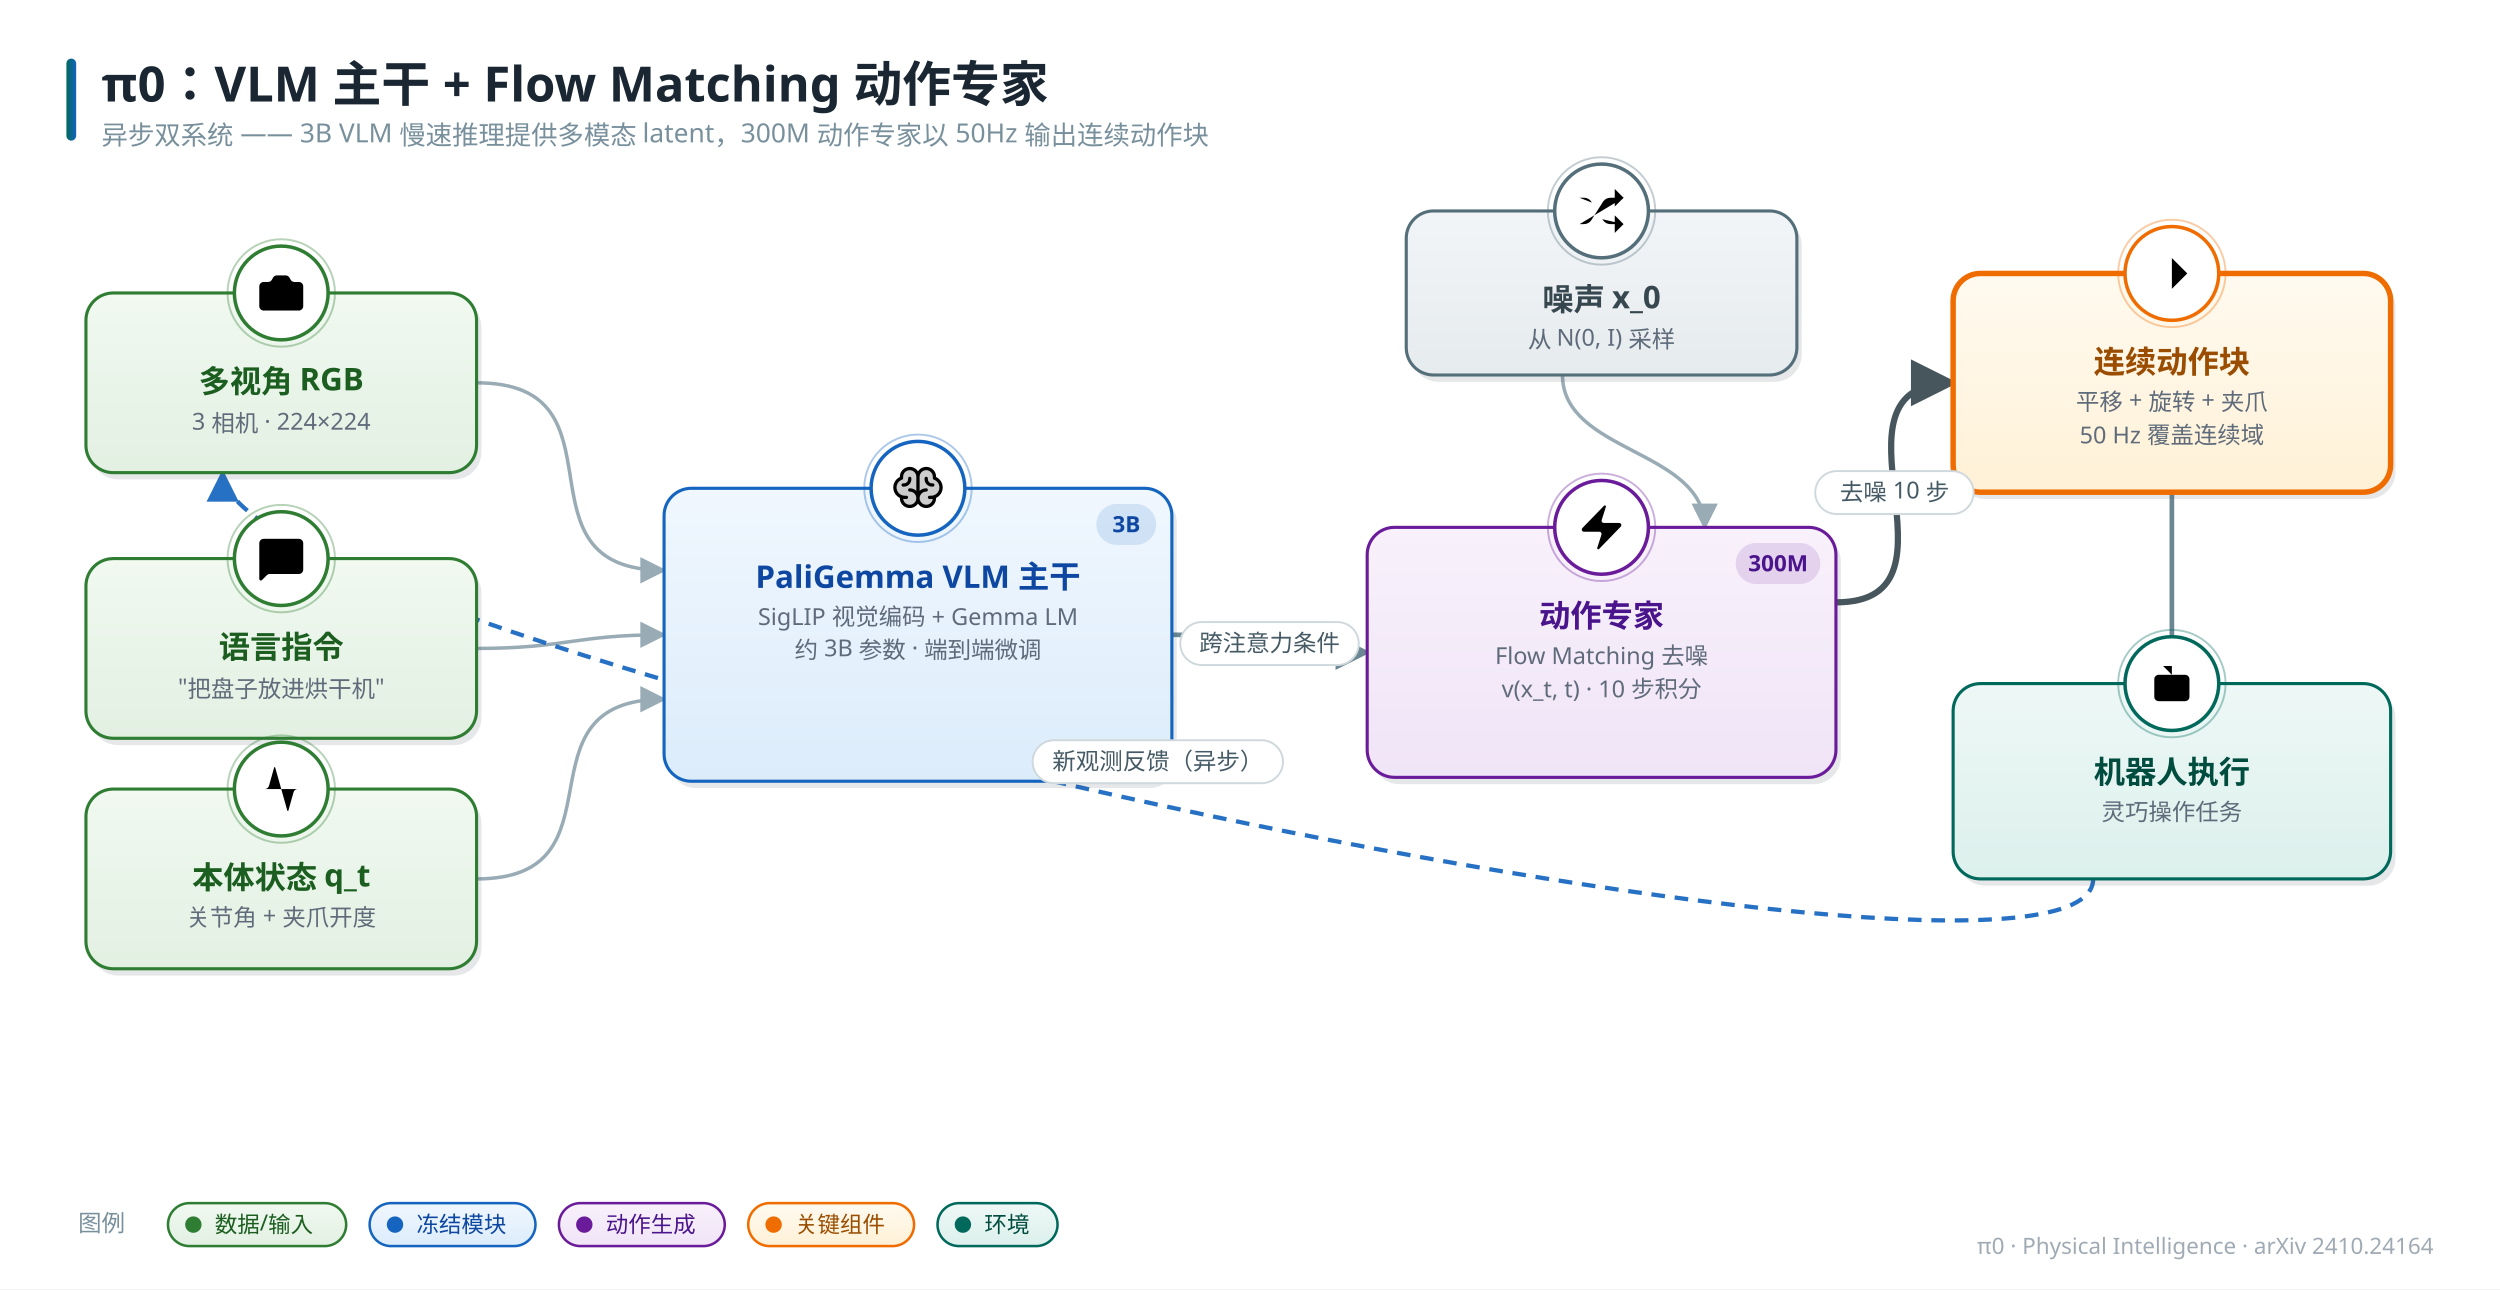
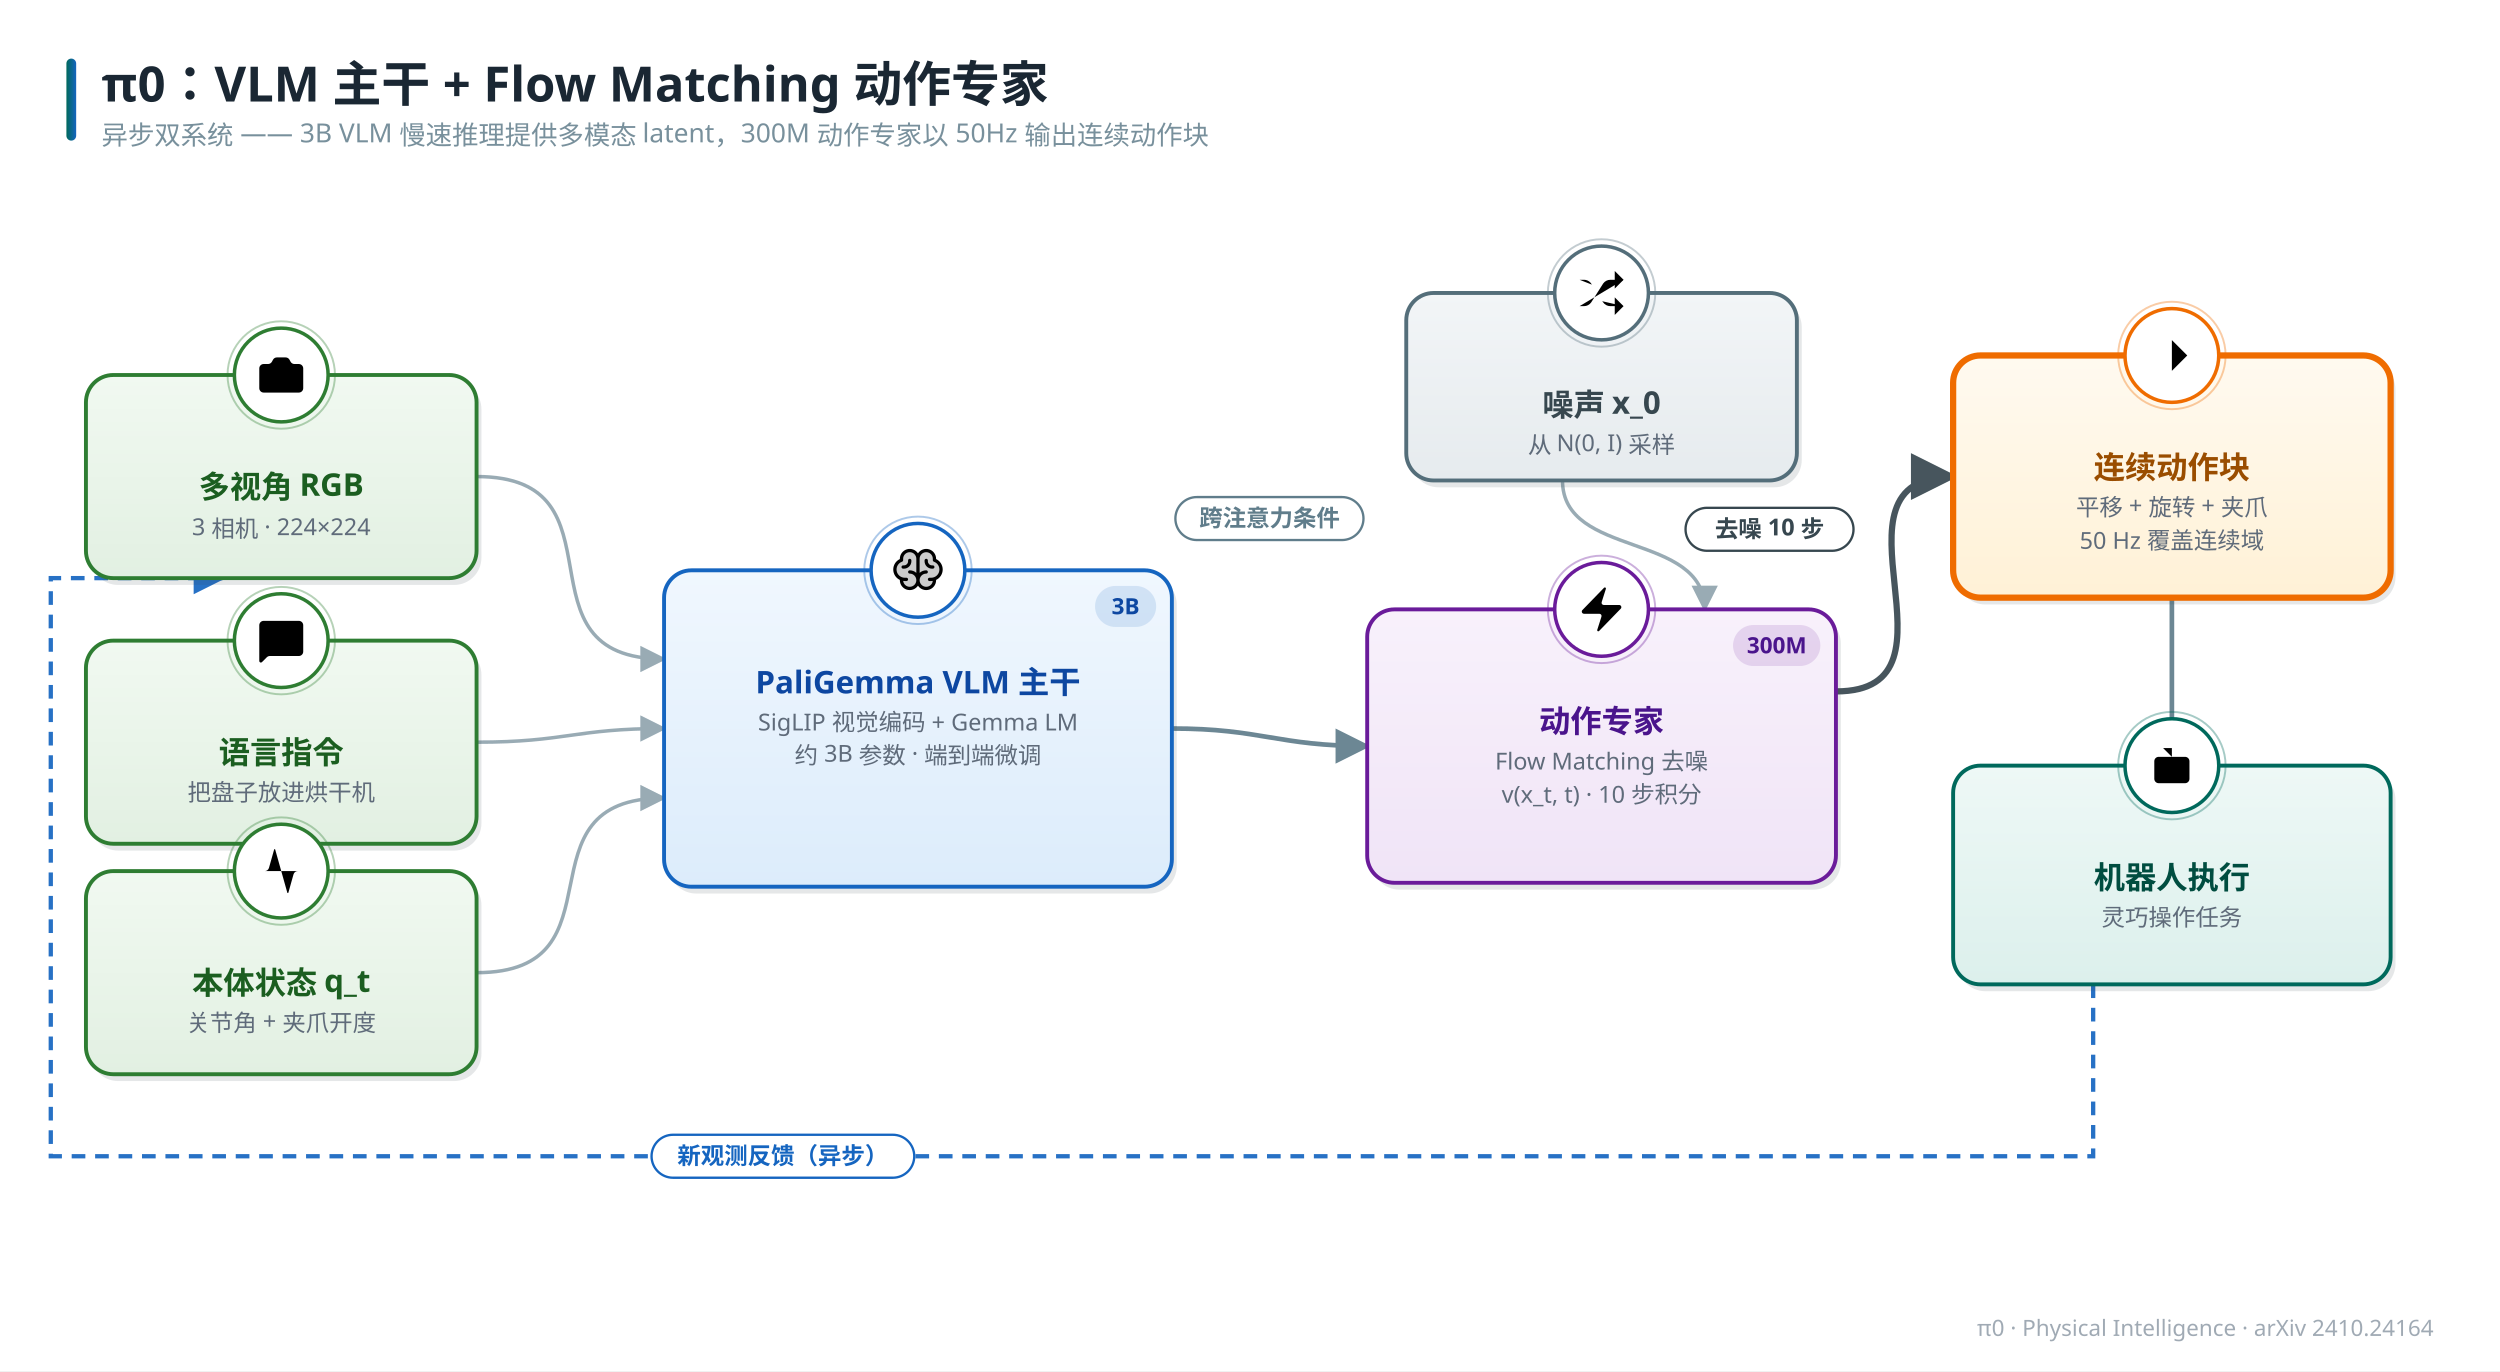
- <svg xmlns="http://www.w3.org/2000/svg" width="1280" height="660" viewBox="0 0 1280 660" font-family="'PingFang SC','Hiragino Sans GB','Microsoft YaHei','Segoe UI',sans-serif">
+ <svg xmlns="http://www.w3.org/2000/svg" width="1280" height="702" viewBox="0 0 1280 702" font-family="'PingFang SC','Hiragino Sans GB','Microsoft YaHei','Segoe UI',sans-serif">
  <style>text{font-family:'PingFang SC','Hiragino Sans GB','Microsoft YaHei','Segoe UI',sans-serif;} .lbl{font-weight:700;}</style>
  <defs>
    <linearGradient id="g-data" x1="0" y1="0" x2="0" y2="1">
      <stop offset="0" stop-color="#f1f9f1" />
      <stop offset="1" stop-color="#e2f0e2" />
    </linearGradient>
    <linearGradient id="g-frozen" x1="0" y1="0" x2="0" y2="1">
      <stop offset="0" stop-color="#f0f7fe" />
      <stop offset="1" stop-color="#dcecfb" />
    </linearGradient>
    <linearGradient id="g-train" x1="0" y1="0" x2="0" y2="1">
      <stop offset="0" stop-color="#fff6e8" />
      <stop offset="1" stop-color="#ffedd4" />
    </linearGradient>
    <linearGradient id="g-loss" x1="0" y1="0" x2="0" y2="1">
      <stop offset="0" stop-color="#fdf0f1" />
      <stop offset="1" stop-color="#f9e0e2" />
    </linearGradient>
    <linearGradient id="g-act" x1="0" y1="0" x2="0" y2="1">
      <stop offset="0" stop-color="#f8f1fb" />
      <stop offset="1" stop-color="#f0e4f7" />
    </linearGradient>
    <linearGradient id="g-loop" x1="0" y1="0" x2="0" y2="1">
      <stop offset="0" stop-color="#f2f5f7" />
      <stop offset="1" stop-color="#e6ebee" />
    </linearGradient>
    <linearGradient id="g-env" x1="0" y1="0" x2="0" y2="1">
      <stop offset="0" stop-color="#eef8f6" />
      <stop offset="1" stop-color="#dcf0ec" />
    </linearGradient>
    <linearGradient id="g-mem" x1="0" y1="0" x2="0" y2="1">
      <stop offset="0" stop-color="#fffef0" />
      <stop offset="1" stop-color="#fdf6d8" />
    </linearGradient>
    <linearGradient id="g-reward" x1="0" y1="0" x2="0" y2="1">
      <stop offset="0" stop-color="#fdf2f7" />
      <stop offset="1" stop-color="#f9e2ed" />
    </linearGradient>
    <linearGradient id="g-key" x1="0" y1="0" x2="0" y2="1">
      <stop offset="0" stop-color="#fffaf0" />
      <stop offset="1" stop-color="#fff1d6" />
    </linearGradient>
    <linearGradient id="g-title" x1="0" y1="0" x2="1" y2="0">
      <stop offset="0" stop-color="#00695c" />
      <stop offset="1" stop-color="#1565c0" />
    </linearGradient>
    <marker id="arr-main" viewBox="0 0 10 10" refX="9" refY="5" markerWidth="7.5" markerHeight="7.5" orient="auto-start-reverse">
      <path d="M0 0 L10 5 L0 10 z" fill="#607d8b" />
    </marker>
    <marker id="arr-thick" viewBox="0 0 10 10" refX="9" refY="5" markerWidth="7.5" markerHeight="7.5" orient="auto-start-reverse">
      <path d="M0 0 L10 5 L0 10 z" fill="#37474f" />
    </marker>
    <marker id="arr-thin" viewBox="0 0 10 10" refX="9" refY="5" markerWidth="7.5" markerHeight="7.5" orient="auto-start-reverse">
      <path d="M0 0 L10 5 L0 10 z" fill="#90a4ae" />
    </marker>
    <marker id="arr-fb" viewBox="0 0 10 10" refX="9" refY="5" markerWidth="7.5" markerHeight="7.5" orient="auto-start-reverse">
      <path d="M0 0 L10 5 L0 10 z" fill="#1565c0" />
    </marker>
    <marker id="arr-loss" viewBox="0 0 10 10" refX="9" refY="5" markerWidth="7.5" markerHeight="7.5" orient="auto-start-reverse">
      <path d="M0 0 L10 5 L0 10 z" fill="#c62828" />
    </marker>
  </defs>
-   <rect width="1280" height="660" fill="#ffffff" />
+   <rect width="1280" height="702" fill="#ffffff" />
  <rect x="34" y="30" width="5" height="42" rx="2.5" fill="url(#g-title)" />
  <text x="52" y="52" font-size="25" font-weight="800" fill="#1a2733">π0：VLM 主干 + Flow Matching 动作专家</text>
  <text x="52" y="74" font-size="13.5" fill="#78909c">异步双系统 —— 3B VLM 慢速推理提供多模态 latent，300M 动作专家以 50Hz 输出连续动作块</text>
-   <text x="1246" y="642" font-size="11.5" fill="#a0aab4" text-anchor="end">π0 · Physical Intelligence · arXiv 2410.24164</text>
-   <path d="M 244.0 196.0 C 324.6 196.0, 259.4 292.0, 340.0 292.0" fill="none" stroke="#90a4ae" stroke-width="1.8" marker-end="url(#arr-thin)" opacity="0.92" />
-   <path d="M 244.0 332.0 C 290.0 332.0, 294.0 325.0, 340.0 325.0" fill="none" stroke="#90a4ae" stroke-width="1.8" marker-end="url(#arr-thin)" opacity="0.92" />
-   <path d="M 244.0 450.0 C 323.0 450.0, 261.0 358.0, 340.0 358.0" fill="none" stroke="#90a4ae" stroke-width="1.8" marker-end="url(#arr-thin)" opacity="0.92" />
-   <path d="M 600.0 325.0 C 646.0 325.0, 654.0 334.0, 700.0 334.0" fill="none" stroke="#607d8b" stroke-width="2.4" marker-end="url(#arr-main)" opacity="0.92" />
-   <path d="M 800.0 192.0 C 800.0 232.0, 872.8 230.0, 872.8 270.0" fill="none" stroke="#90a4ae" stroke-width="1.8" marker-end="url(#arr-thin)" opacity="0.92" />
-   <path d="M 940.0 308.4 C 1012.4 308.4, 927.6 196.0, 1000.0 196.0" fill="none" stroke="#37474f" stroke-width="3.2" marker-end="url(#arr-thick)" opacity="0.92" />
-   <path d="M 1112.0 252.0 C 1112.0 298.0, 1112.0 304.0, 1112.0 350.0" fill="none" stroke="#607d8b" stroke-width="2.4" marker-end="url(#arr-main)" opacity="0.92" />
-   <path d="M 1071.7 450.0 C 1071.7 538.0, 114.0 330.0, 114.0 242.0" fill="none" stroke="#1565c0" stroke-width="2.2" stroke-dasharray="7 5" marker-end="url(#arr-fb)" opacity="0.92" />
-   <rect x="46.5" y="153.5" width="200" height="92" rx="14" fill="#37474f" opacity="0.13" />
-   <rect x="44" y="150" width="200" height="92" rx="14" fill="url(#g-data)" stroke="#2e7d32" stroke-width="1.6" />
-   <circle cx="144.0" cy="150" r="24" fill="#ffffff" stroke="#2e7d32" stroke-width="1.8" />
-   <circle cx="144.0" cy="150" r="27.5" fill="none" stroke="#2e7d32" stroke-width="1" opacity="0.35" />
-   <g transform="translate(130.5,136.5) scale(1.125)">
+   <text x="1246" y="684" font-size="11.5" fill="#a0aab4" text-anchor="end">π0 · Physical Intelligence · arXiv 2410.24164</text>
+   <path d="M 244.0 244.0 C 323.5 244.0, 260.5 337.4, 340.0 337.4" fill="none" stroke="#90a4ae" stroke-width="1.8" marker-end="url(#arr-thin)" opacity="0.92" />
+   <path d="M 244.0 380.0 C 290.0 380.0, 294.0 373.0, 340.0 373.0" fill="none" stroke="#90a4ae" stroke-width="1.8" marker-end="url(#arr-thin)" opacity="0.92" />
+   <path d="M 244.0 498.0 C 321.9 498.0, 262.1 408.6, 340.0 408.6" fill="none" stroke="#90a4ae" stroke-width="1.8" marker-end="url(#arr-thin)" opacity="0.92" />
+   <path d="M 600.0 373.0 C 646.0 373.0, 654.0 382.0, 700.0 382.0" fill="none" stroke="#607d8b" stroke-width="2.4" marker-end="url(#arr-main)" opacity="0.92" />
+   <path d="M 800.0 246.0 C 800.0 286.0, 872.8 272.0, 872.8 312.0" fill="none" stroke="#90a4ae" stroke-width="1.8" marker-end="url(#arr-thin)" opacity="0.92" />
+   <path d="M 940.0 354.0 C 1011.4 354.0, 928.6 244.0, 1000.0 244.0" fill="none" stroke="#37474f" stroke-width="3.2" marker-end="url(#arr-thick)" opacity="0.92" />
+   <path d="M 1112.0 306.0 C 1112.0 352.0, 1112.0 346.0, 1112.0 392.0" fill="none" stroke="#607d8b" stroke-width="2.4" marker-end="url(#arr-main)" opacity="0.92" />
+   <path d="M 1071.7 504.0 L 1071.7 592.0 L 26.0 592.0 L 26.0 296.0 L 114.0 296.0" fill="none" stroke="#1565c0" stroke-width="2.2" stroke-dasharray="7 5" marker-end="url(#arr-fb)" opacity="0.92" />
+   <rect x="46.5" y="195.5" width="200" height="104" rx="14" fill="#37474f" opacity="0.13" />
+   <rect x="44" y="192" width="200" height="104" rx="14" fill="url(#g-data)" stroke="#2e7d32" stroke-width="2.0" />
+   <circle cx="144.0" cy="192" r="24" fill="#ffffff" stroke="#2e7d32" stroke-width="1.8" />
+   <circle cx="144.0" cy="192" r="27.5" fill="none" stroke="#2e7d32" stroke-width="1" opacity="0.35" />
+   <g transform="translate(130.5,178.5) scale(1.125)">
    <path d="M13.997 4a2 2 0 0 1 1.76 1.05l.486.9A2 2 0 0 0 18.003 7H20a2 2 0 0 1 2 2v9a2 2 0 0 1-2 2H4a2 2 0 0 1-2-2V9a2 2 0 0 1 2-2h1.997a2 2 0 0 0 1.759-1.048l.489-.904A2 2 0 0 1 10.004 4z" />
    <circle cx="12" cy="13" r="3" />
  </g>
-   <text x="144.0" y="201" font-size="16" class="lbl" fill="#1b5e20" text-anchor="middle">多视角 RGB</text>
-   <text x="144.0" y="220" font-size="12" fill="#5f6b7a" text-anchor="middle">3 相机 · 224×224</text>
-   <rect x="46.5" y="289.5" width="200" height="92" rx="14" fill="#37474f" opacity="0.13" />
-   <rect x="44" y="286" width="200" height="92" rx="14" fill="url(#g-data)" stroke="#2e7d32" stroke-width="1.6" />
-   <circle cx="144.0" cy="286" r="24" fill="#ffffff" stroke="#2e7d32" stroke-width="1.8" />
-   <circle cx="144.0" cy="286" r="27.5" fill="none" stroke="#2e7d32" stroke-width="1" opacity="0.35" />
-   <g transform="translate(130.5,272.5) scale(1.125)">
+   <text x="144.0" y="255" font-size="16" class="lbl" fill="#1b5e20" text-anchor="middle">多视角 RGB</text>
+   <text x="144.0" y="274" font-size="12" fill="#5f6b7a" text-anchor="middle">3 相机 · 224×224</text>
+   <rect x="46.5" y="331.5" width="200" height="104" rx="14" fill="#37474f" opacity="0.13" />
+   <rect x="44" y="328" width="200" height="104" rx="14" fill="url(#g-data)" stroke="#2e7d32" stroke-width="2.0" />
+   <circle cx="144.0" cy="328" r="24" fill="#ffffff" stroke="#2e7d32" stroke-width="1.8" />
+   <circle cx="144.0" cy="328" r="27.5" fill="none" stroke="#2e7d32" stroke-width="1" opacity="0.35" />
+   <g transform="translate(130.5,314.5) scale(1.125)">
    <path d="M22 17a2 2 0 0 1-2 2H6.828a2 2 0 0 0-1.414.586l-2.202 2.202A.71.71 0 0 1 2 21.286V5a2 2 0 0 1 2-2h16a2 2 0 0 1 2 2z" />
  </g>
-   <text x="144.0" y="337" font-size="16" class="lbl" fill="#1b5e20" text-anchor="middle">语言指令</text>
-   <text x="144.0" y="356" font-size="12" fill="#5f6b7a" text-anchor="middle">"把盘子放进烘干机"</text>
-   <rect x="46.5" y="407.5" width="200" height="92" rx="14" fill="#37474f" opacity="0.13" />
-   <rect x="44" y="404" width="200" height="92" rx="14" fill="url(#g-data)" stroke="#2e7d32" stroke-width="1.6" />
-   <circle cx="144.0" cy="404" r="24" fill="#ffffff" stroke="#2e7d32" stroke-width="1.8" />
-   <circle cx="144.0" cy="404" r="27.5" fill="none" stroke="#2e7d32" stroke-width="1" opacity="0.35" />
-   <g transform="translate(130.5,390.5) scale(1.125)">
+   <text x="144.0" y="391" font-size="16" class="lbl" fill="#1b5e20" text-anchor="middle">语言指令</text>
+   <text x="144.0" y="410" font-size="12" fill="#5f6b7a" text-anchor="middle">把盘子放进烘干机</text>
+   <rect x="46.5" y="449.5" width="200" height="104" rx="14" fill="#37474f" opacity="0.13" />
+   <rect x="44" y="446" width="200" height="104" rx="14" fill="url(#g-data)" stroke="#2e7d32" stroke-width="2.0" />
+   <circle cx="144.0" cy="446" r="24" fill="#ffffff" stroke="#2e7d32" stroke-width="1.8" />
+   <circle cx="144.0" cy="446" r="27.5" fill="none" stroke="#2e7d32" stroke-width="1" opacity="0.35" />
+   <g transform="translate(130.5,432.5) scale(1.125)">
    <path d="M22 12h-2.48a2 2 0 0 0-1.93 1.46l-2.35 8.36a.25.25 0 0 1-.48 0L9.24 2.18a.25.25 0 0 0-.48 0l-2.35 8.36A2 2 0 0 1 4.49 12H2" />
  </g>
-   <text x="144.0" y="455" font-size="16" class="lbl" fill="#1b5e20" text-anchor="middle">本体状态 q_t</text>
-   <text x="144.0" y="474" font-size="12" fill="#5f6b7a" text-anchor="middle">关节角 + 夹爪开度</text>
-   <rect x="342.5" y="253.5" width="260" height="150" rx="14" fill="#37474f" opacity="0.13" />
-   <rect x="340" y="250" width="260" height="150" rx="14" fill="url(#g-frozen)" stroke="#1565c0" stroke-width="1.6" />
-   <circle cx="470.0" cy="250" r="24" fill="#ffffff" stroke="#1565c0" stroke-width="1.8" />
-   <circle cx="470.0" cy="250" r="27.5" fill="none" stroke="#1565c0" stroke-width="1" opacity="0.35" />
-   <g transform="translate(456.5,236.5) scale(0.1055)">
+   <text x="144.0" y="509" font-size="16" class="lbl" fill="#1b5e20" text-anchor="middle">本体状态 q_t</text>
+   <text x="144.0" y="528" font-size="12" fill="#5f6b7a" text-anchor="middle">关节角 + 夹爪开度</text>
+   <rect x="342.5" y="295.5" width="260" height="162" rx="14" fill="#37474f" opacity="0.13" />
+   <rect x="340" y="292" width="260" height="162" rx="14" fill="url(#g-frozen)" stroke="#1565c0" stroke-width="2.0" />
+   <circle cx="470.0" cy="292" r="24" fill="#ffffff" stroke="#1565c0" stroke-width="1.8" />
+   <circle cx="470.0" cy="292" r="27.5" fill="none" stroke="#1565c0" stroke-width="1" opacity="0.35" />
+   <g transform="translate(456.5,278.5) scale(0.1055)">
    <path d="M240,124a48,48,0,0,1-32,45.27h0V176a40,40,0,0,1-80,0,40,40,0,0,1-80,0v-6.73h0a48,48,0,0,1,0-90.54V72a40,40,0,0,1,80,0,40,40,0,0,1,80,0v6.73A48,48,0,0,1,240,124Z" opacity="0.2" />
    <path d="M248,124a56.11,56.11,0,0,0-32-50.61V72a48,48,0,0,0-88-26.49A48,48,0,0,0,40,72v1.39a56,56,0,0,0,0,101.2V176a48,48,0,0,0,88,26.49A48,48,0,0,0,216,176v-1.41A56.09,56.09,0,0,0,248,124ZM88,208a32,32,0,0,1-31.81-28.56A55.87,55.87,0,0,0,64,180h8a8,8,0,0,0,0-16H64A40,40,0,0,1,50.67,86.27,8,8,0,0,0,56,78.73V72a32,32,0,0,1,64,0v68.26A47.8,47.8,0,0,0,88,128a8,8,0,0,0,0,16,32,32,0,0,1,0,64Zm104-44h-8a8,8,0,0,0,0,16h8a55.87,55.87,0,0,0,7.81-.56A32,32,0,1,1,168,144a8,8,0,0,0,0-16,47.8,47.8,0,0,0-32,12.26V72a32,32,0,0,1,64,0v6.73a8,8,0,0,0,5.33,7.54A40,40,0,0,1,192,164Zm16-52a8,8,0,0,1-8,8h-4a36,36,0,0,1-36-36V80a8,8,0,0,1,16,0v4a20,20,0,0,0,20,20h4A8,8,0,0,1,208,112ZM60,120H56a8,8,0,0,1,0-16h4A20,20,0,0,0,80,84V80a8,8,0,0,1,16,0v4A36,36,0,0,1,60,120Z" />
  </g>
-   <text x="470.0" y="301" font-size="16" class="lbl" fill="#0d47a1" text-anchor="middle">PaliGemma VLM 主干</text>
-   <text x="470.0" y="320" font-size="12" fill="#5f6b7a" text-anchor="middle">SigLIP 视觉编码 + Gemma LM</text>
-   <text x="470.0" y="337" font-size="12" fill="#5f6b7a" text-anchor="middle">约 3B 参数 · 端到端微调</text>
+   <text x="470.0" y="355" font-size="16" class="lbl" fill="#0d47a1" text-anchor="middle">PaliGemma VLM 主干</text>
+   <text x="470.0" y="374" font-size="12" fill="#5f6b7a" text-anchor="middle">SigLIP 视觉编码 + Gemma LM</text>
+   <text x="470.0" y="391" font-size="12" fill="#5f6b7a" text-anchor="middle">约 3B 参数 · 端到端微调</text>
  <g>
-     <rect x="561.35" y="258" width="30.6" height="21" rx="10.5" fill="#1565c0" opacity="0.14" />
-     <text x="576.7" y="272.5" font-size="11.5" font-weight="700" fill="#0d47a1" text-anchor="middle">3B</text>
+     <rect x="560.66" y="300" width="31.3" height="21" rx="10.5" fill="#1565c0" opacity="0.14" />
+     <text x="576.3" y="314.5" font-size="11.5" font-weight="700" fill="#0d47a1" text-anchor="middle">3B</text>
  </g>
-   <rect x="722.5" y="111.5" width="200" height="84" rx="14" fill="#37474f" opacity="0.13" />
-   <rect x="720" y="108" width="200" height="84" rx="14" fill="url(#g-loop)" stroke="#546e7a" stroke-width="1.6" />
-   <circle cx="820.0" cy="108" r="24" fill="#ffffff" stroke="#546e7a" stroke-width="1.8" />
-   <circle cx="820.0" cy="108" r="27.5" fill="none" stroke="#546e7a" stroke-width="1" opacity="0.35" />
-   <g transform="translate(806.5,94.5) scale(1.125)">
+   <rect x="722.5" y="153.5" width="200" height="96" rx="14" fill="#37474f" opacity="0.13" />
+   <rect x="720" y="150" width="200" height="96" rx="14" fill="url(#g-loop)" stroke="#546e7a" stroke-width="2.0" />
+   <circle cx="820.0" cy="150" r="24" fill="#ffffff" stroke="#546e7a" stroke-width="1.8" />
+   <circle cx="820.0" cy="150" r="27.5" fill="none" stroke="#546e7a" stroke-width="1" opacity="0.35" />
+   <g transform="translate(806.5,136.5) scale(1.125)">
    <path d="m18 14 4 4-4 4" />
    <path d="m18 2 4 4-4 4" />
    <path d="M2 18h1.973a4 4 0 0 0 3.3-1.7l5.454-8.6a4 4 0 0 1 3.3-1.7H22" />
    <path d="M2 6h1.972a4 4 0 0 1 3.6 2.2" />
    <path d="M22 18h-6.041a4 4 0 0 1-3.3-1.8l-.359-.45" />
  </g>
-   <text x="820.0" y="159" font-size="16" class="lbl" fill="#37474f" text-anchor="middle">噪声 x_0</text>
-   <text x="820.0" y="178" font-size="12" fill="#5f6b7a" text-anchor="middle">从 N(0, I) 采样</text>
-   <rect x="702.5" y="273.5" width="240" height="128" rx="14" fill="#37474f" opacity="0.13" />
-   <rect x="700" y="270" width="240" height="128" rx="14" fill="url(#g-act)" stroke="#6a1b9a" stroke-width="1.6" />
-   <circle cx="820.0" cy="270" r="24" fill="#ffffff" stroke="#6a1b9a" stroke-width="1.8" />
-   <circle cx="820.0" cy="270" r="27.5" fill="none" stroke="#6a1b9a" stroke-width="1" opacity="0.35" />
-   <g transform="translate(806.5,256.5) scale(1.125)">
+   <text x="820.0" y="213" font-size="16" class="lbl" fill="#37474f" text-anchor="middle">噪声 x_0</text>
+   <text x="820.0" y="232" font-size="12" fill="#5f6b7a" text-anchor="middle">从 N(0, I) 采样</text>
+   <rect x="702.5" y="315.5" width="240" height="140" rx="14" fill="#37474f" opacity="0.13" />
+   <rect x="700" y="312" width="240" height="140" rx="14" fill="url(#g-act)" stroke="#6a1b9a" stroke-width="2.0" />
+   <circle cx="820.0" cy="312" r="24" fill="#ffffff" stroke="#6a1b9a" stroke-width="1.8" />
+   <circle cx="820.0" cy="312" r="27.5" fill="none" stroke="#6a1b9a" stroke-width="1" opacity="0.35" />
+   <g transform="translate(806.5,298.5) scale(1.125)">
    <path d="M4 14a1 1 0 0 1-.78-1.63l9.9-10.2a.5.5 0 0 1 .86.46l-1.92 6.02A1 1 0 0 0 13 10h7a1 1 0 0 1 .78 1.63l-9.9 10.2a.5.5 0 0 1-.86-.46l1.92-6.02A1 1 0 0 0 11 14z" />
  </g>
-   <text x="820.0" y="321" font-size="16" class="lbl" fill="#4a148c" text-anchor="middle">动作专家</text>
-   <text x="820.0" y="340" font-size="12" fill="#5f6b7a" text-anchor="middle">Flow Matching 去噪</text>
-   <text x="820.0" y="357" font-size="12" fill="#5f6b7a" text-anchor="middle">v(x_t, t) · 10 步积分</text>
+   <text x="820.0" y="375" font-size="16" class="lbl" fill="#4a148c" text-anchor="middle">动作专家</text>
+   <text x="820.0" y="394" font-size="12" fill="#5f6b7a" text-anchor="middle">Flow Matching 去噪</text>
+   <text x="820.0" y="411" font-size="12" fill="#5f6b7a" text-anchor="middle">v(x_t, t) · 10 步积分</text>
  <g>
-     <rect x="888.7" y="278" width="43.3" height="21" rx="10.5" fill="#6a1b9a" opacity="0.14" />
-     <text x="910.4" y="292.5" font-size="11.5" font-weight="700" fill="#4a148c" text-anchor="middle">300M</text>
+     <rect x="887.32" y="320" width="44.7" height="21" rx="10.5" fill="#6a1b9a" opacity="0.14" />
+     <text x="909.7" y="334.5" font-size="11.5" font-weight="700" fill="#4a148c" text-anchor="middle">300M</text>
  </g>
-   <rect x="1002.5" y="143.5" width="224" height="112" rx="14" fill="#37474f" opacity="0.13" />
-   <rect x="1000" y="140" width="224" height="112" rx="14" fill="url(#g-key)" stroke="#ef6c00" stroke-width="2.8" />
-   <circle cx="1112.0" cy="140" r="24" fill="#ffffff" stroke="#ef6c00" stroke-width="1.8" />
-   <circle cx="1112.0" cy="140" r="27.5" fill="none" stroke="#ef6c00" stroke-width="1" opacity="0.35" />
-   <g transform="translate(1098.5,126.5) scale(1.125)">
+   <rect x="1002.5" y="185.5" width="224" height="124" rx="14" fill="#37474f" opacity="0.13" />
+   <rect x="1000" y="182" width="224" height="124" rx="14" fill="url(#g-key)" stroke="#ef6c00" stroke-width="3.2" />
+   <circle cx="1112.0" cy="182" r="24" fill="#ffffff" stroke="#ef6c00" stroke-width="1.8" />
+   <circle cx="1112.0" cy="182" r="27.5" fill="none" stroke="#ef6c00" stroke-width="1" opacity="0.35" />
+   <g transform="translate(1098.5,168.5) scale(1.125)">
    <path d="M5 12h14" />
    <path d="m12 5 7 7-7 7" />
  </g>
-   <text x="1112.0" y="191" font-size="16" class="lbl" fill="#9a4d00" text-anchor="middle">连续动作块</text>
-   <text x="1112.0" y="210" font-size="12" fill="#5f6b7a" text-anchor="middle">平移 + 旋转 + 夹爪</text>
-   <text x="1112.0" y="227" font-size="12" fill="#5f6b7a" text-anchor="middle">50 Hz 覆盖连续域</text>
-   <rect x="1002.5" y="353.5" width="224" height="100" rx="14" fill="#37474f" opacity="0.13" />
-   <rect x="1000" y="350" width="224" height="100" rx="14" fill="url(#g-env)" stroke="#00695c" stroke-width="1.6" />
-   <circle cx="1112.0" cy="350" r="24" fill="#ffffff" stroke="#00695c" stroke-width="1.8" />
-   <circle cx="1112.0" cy="350" r="27.5" fill="none" stroke="#00695c" stroke-width="1" opacity="0.35" />
-   <g transform="translate(1098.5,336.5) scale(1.125)">
+   <text x="1112.0" y="245" font-size="16" class="lbl" fill="#9a4d00" text-anchor="middle">连续动作块</text>
+   <text x="1112.0" y="264" font-size="12" fill="#5f6b7a" text-anchor="middle">平移 + 旋转 + 夹爪</text>
+   <text x="1112.0" y="281" font-size="12" fill="#5f6b7a" text-anchor="middle">50 Hz 覆盖连续域</text>
+   <rect x="1002.5" y="395.5" width="224" height="112" rx="14" fill="#37474f" opacity="0.13" />
+   <rect x="1000" y="392" width="224" height="112" rx="14" fill="url(#g-env)" stroke="#00695c" stroke-width="2.0" />
+   <circle cx="1112.0" cy="392" r="24" fill="#ffffff" stroke="#00695c" stroke-width="1.8" />
+   <circle cx="1112.0" cy="392" r="27.5" fill="none" stroke="#00695c" stroke-width="1" opacity="0.35" />
+   <g transform="translate(1098.5,378.5) scale(1.125)">
    <path d="M12 8V4H8" />
    <rect width="16" height="12" x="4" y="8" rx="2" />
    <path d="M2 14h2" />
    <path d="M20 14h2" />
    <path d="M15 13v2" />
    <path d="M9 13v2" />
  </g>
-   <text x="1112.0" y="401" font-size="16" class="lbl" fill="#004d40" text-anchor="middle">机器人执行</text>
-   <text x="1112.0" y="420" font-size="12" fill="#5f6b7a" text-anchor="middle">灵巧操作任务</text>
-   <g transform="translate(650.0,329.5)">
-     <rect x="-45.7" y="-11" width="91.4" height="22" rx="11" fill="#ffffff" stroke="#cfd8dc" />
-     <text y="4" font-size="12" fill="#455a64" text-anchor="middle">跨注意力条件</text>
+   <text x="1112.0" y="455" font-size="16" class="lbl" fill="#004d40" text-anchor="middle">机器人执行</text>
+   <text x="1112.0" y="474" font-size="12" fill="#5f6b7a" text-anchor="middle">灵巧操作任务</text>
+   <g transform="translate(650.0,265.5)">
+     <rect x="-48.2" y="-11" width="96.3" height="22" rx="11" fill="#ffffff" stroke="#607d8b" stroke-width="1.2" />
+     <text y="4" font-size="12" fill="#607d8b" font-weight="600" text-anchor="middle">跨注意力条件</text>
  </g>
-   <g transform="translate(970.0,252.2)">
-     <rect x="-40.6" y="-11" width="81.1" height="22" rx="11" fill="#ffffff" stroke="#cfd8dc" />
-     <text y="4" font-size="12" fill="#455a64" text-anchor="middle">去噪 10 步</text>
+   <g transform="translate(906.0,271.0)">
+     <rect x="-43.0" y="-11" width="86.0" height="22" rx="11" fill="#ffffff" stroke="#37474f" stroke-width="1.2" />
+     <text y="4" font-size="12" fill="#37474f" font-weight="600" text-anchor="middle">去噪 10 步</text>
  </g>
-   <g transform="translate(592.8,390.0)">
-     <rect x="-64.1" y="-11" width="128.2" height="22" rx="11" fill="#ffffff" stroke="#cfd8dc" />
-     <text y="4" font-size="12" fill="#455a64" text-anchor="middle">新观测反馈（异步）</text>
-   </g>
-   <text x="40" y="630.5" font-size="12" fill="#78909c">图例</text>
-   <g>
-     <rect x="86" y="616" width="91.245" height="22" rx="11" fill="url(#g-data)" stroke="#2e7d32" stroke-width="1.3" />
-     <circle cx="99" cy="627" r="4.2" fill="#2e7d32" />
-     <text x="110" y="631" font-size="11.5" fill="#1b5e20">数据/输入</text>
-   </g>
-   <g>
-     <rect x="189.245" y="616" width="84.92" height="22" rx="11" fill="url(#g-frozen)" stroke="#1565c0" stroke-width="1.3" />
-     <circle cx="202.245" cy="627" r="4.2" fill="#1565c0" />
-     <text x="213.245" y="631" font-size="11.5" fill="#0d47a1">冻结模块</text>
-   </g>
-   <g>
-     <rect x="286.165" y="616" width="84.92" height="22" rx="11" fill="url(#g-act)" stroke="#6a1b9a" stroke-width="1.3" />
-     <circle cx="299.165" cy="627" r="4.2" fill="#6a1b9a" />
-     <text x="310.165" y="631" font-size="11.5" fill="#4a148c">动作生成</text>
-   </g>
-   <g>
-     <rect x="383.085" y="616" width="84.92" height="22" rx="11" fill="url(#g-key)" stroke="#ef6c00" stroke-width="1.3" />
-     <circle cx="396.085" cy="627" r="4.2" fill="#ef6c00" />
-     <text x="407.085" y="631" font-size="11.5" fill="#9a4d00">关键组件</text>
-   </g>
-   <g>
-     <rect x="480.005" y="616" width="61.46" height="22" rx="11" fill="url(#g-env)" stroke="#00695c" stroke-width="1.3" />
-     <circle cx="493.005" cy="627" r="4.2" fill="#00695c" />
-     <text x="504.005" y="631" font-size="11.5" fill="#004d40">环境</text>
+   <g transform="translate(400.8,592.0)">
+     <rect x="-67.2" y="-11" width="134.5" height="22" rx="11" fill="#ffffff" stroke="#1565c0" stroke-width="1.2" />
+     <text y="4" font-size="12" fill="#1565c0" font-weight="600" text-anchor="middle">新观测反馈（异步）</text>
  </g>
</svg>
